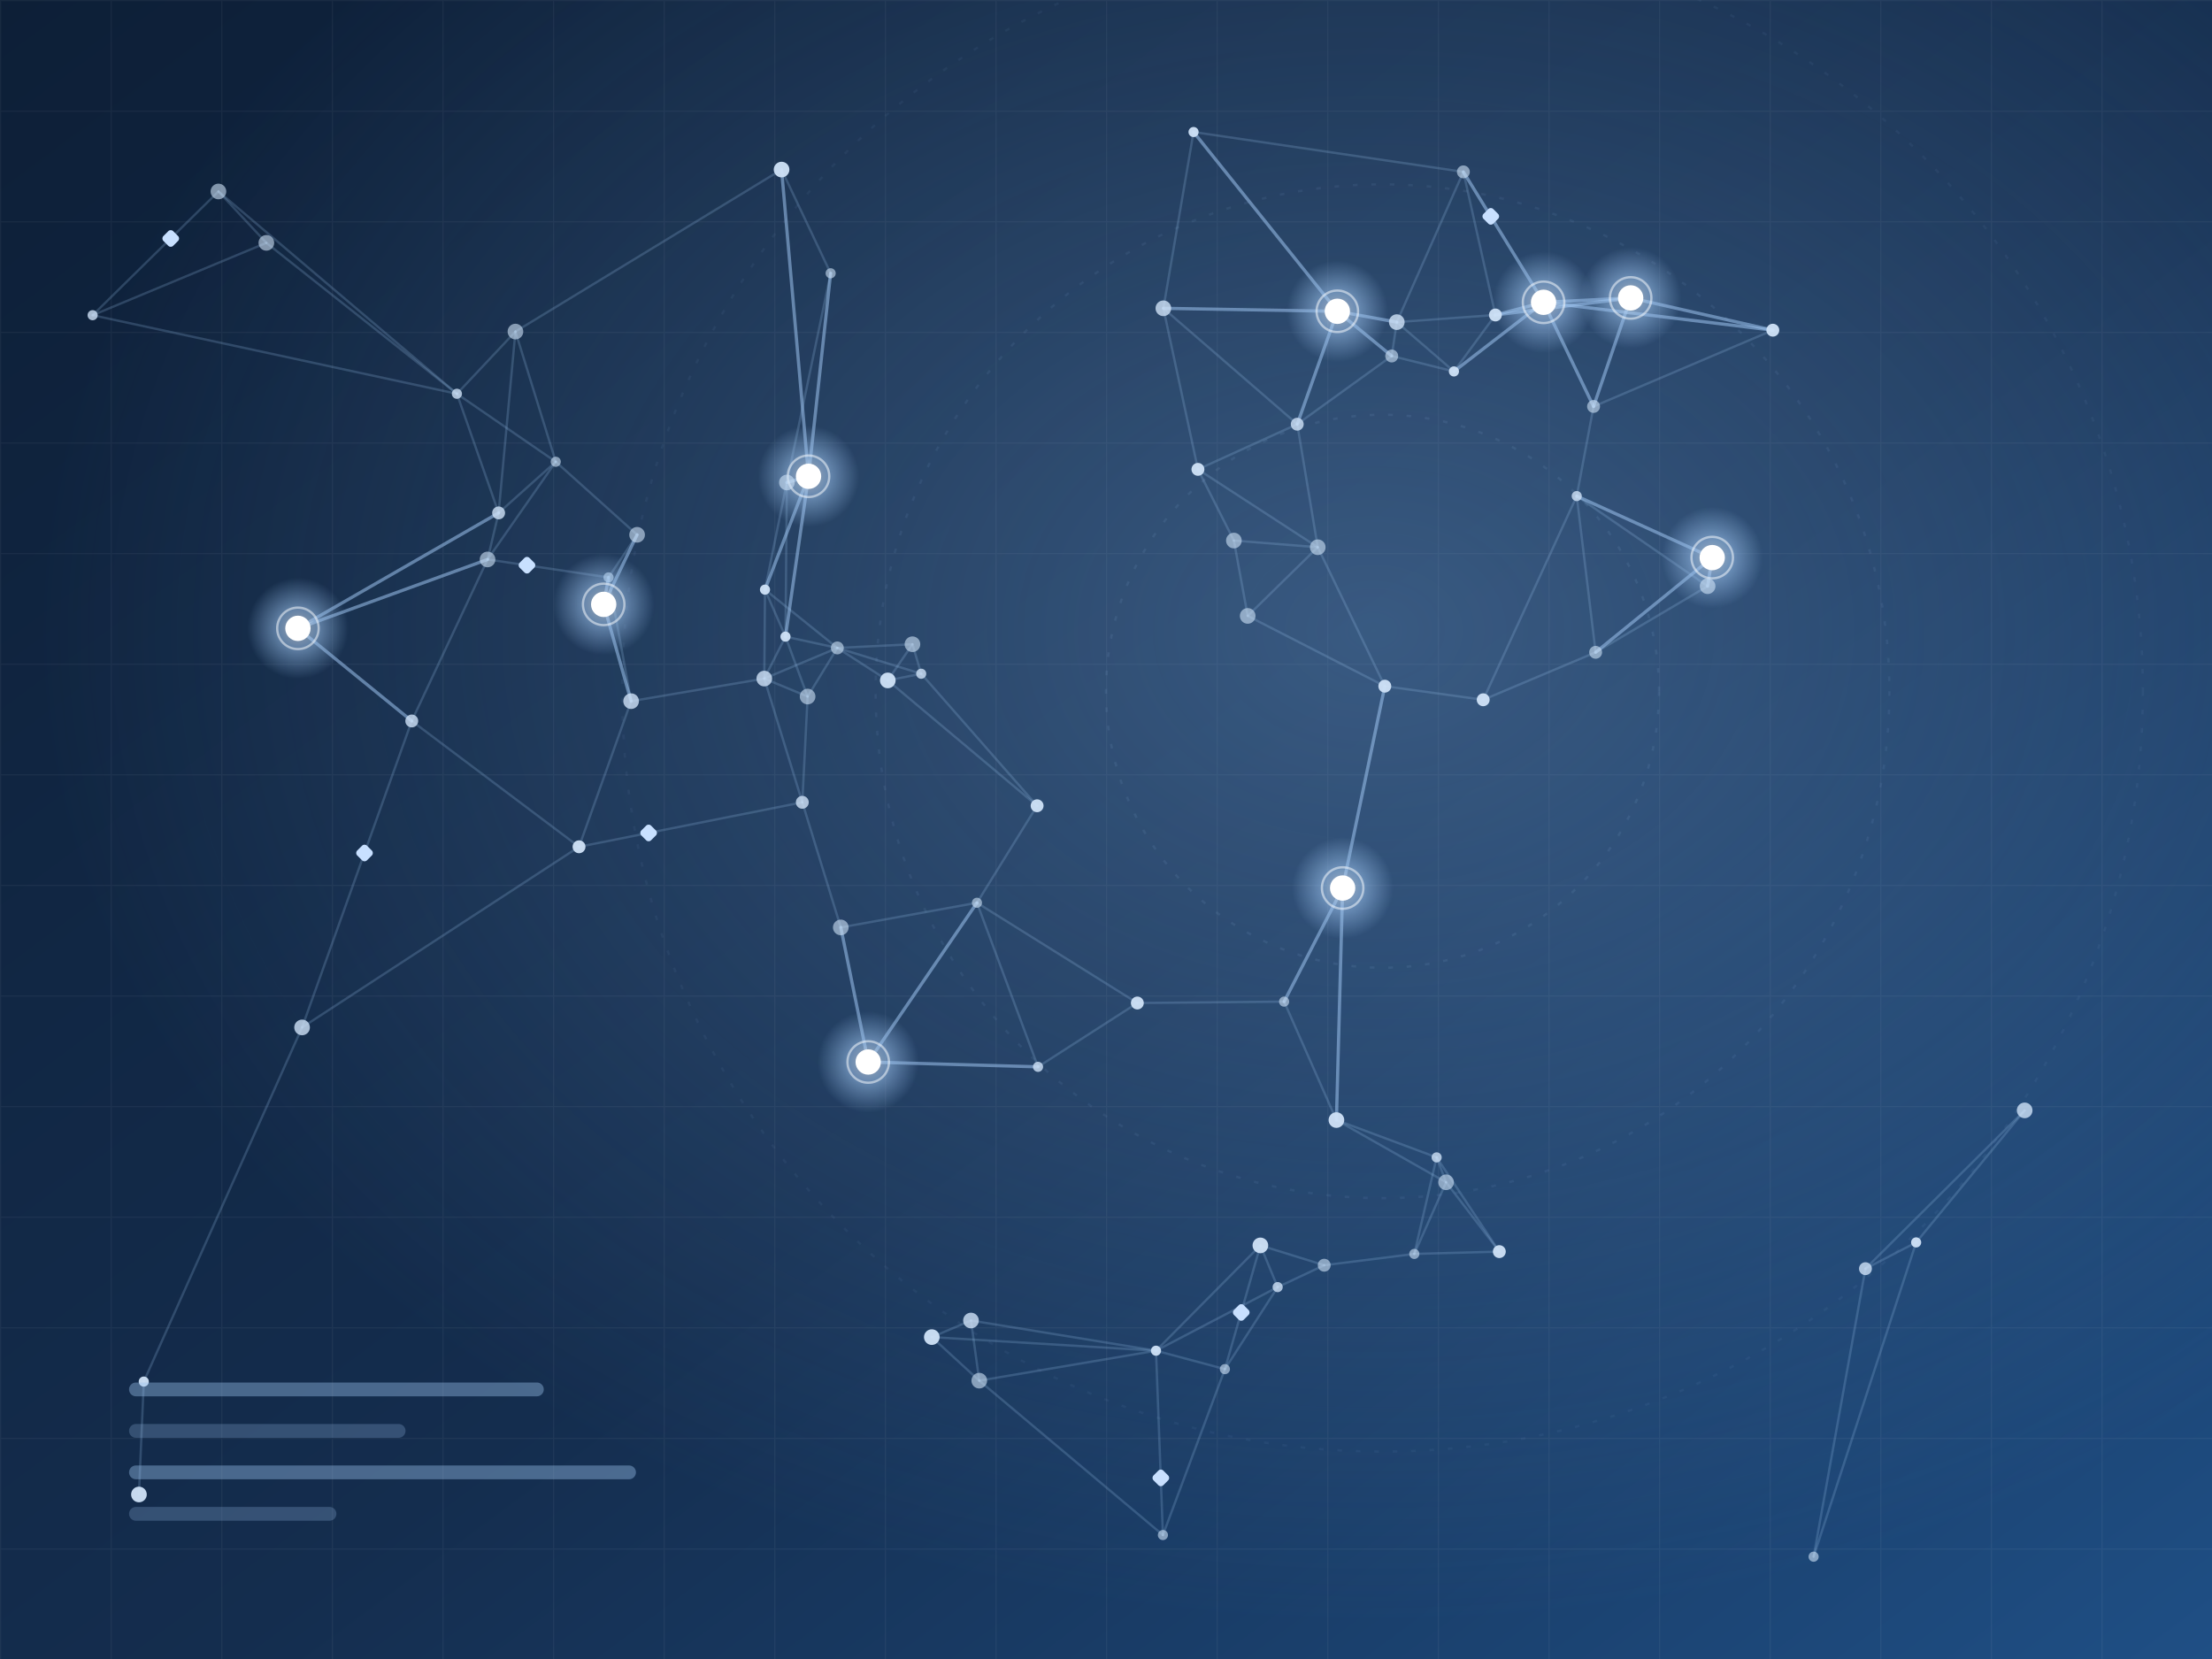
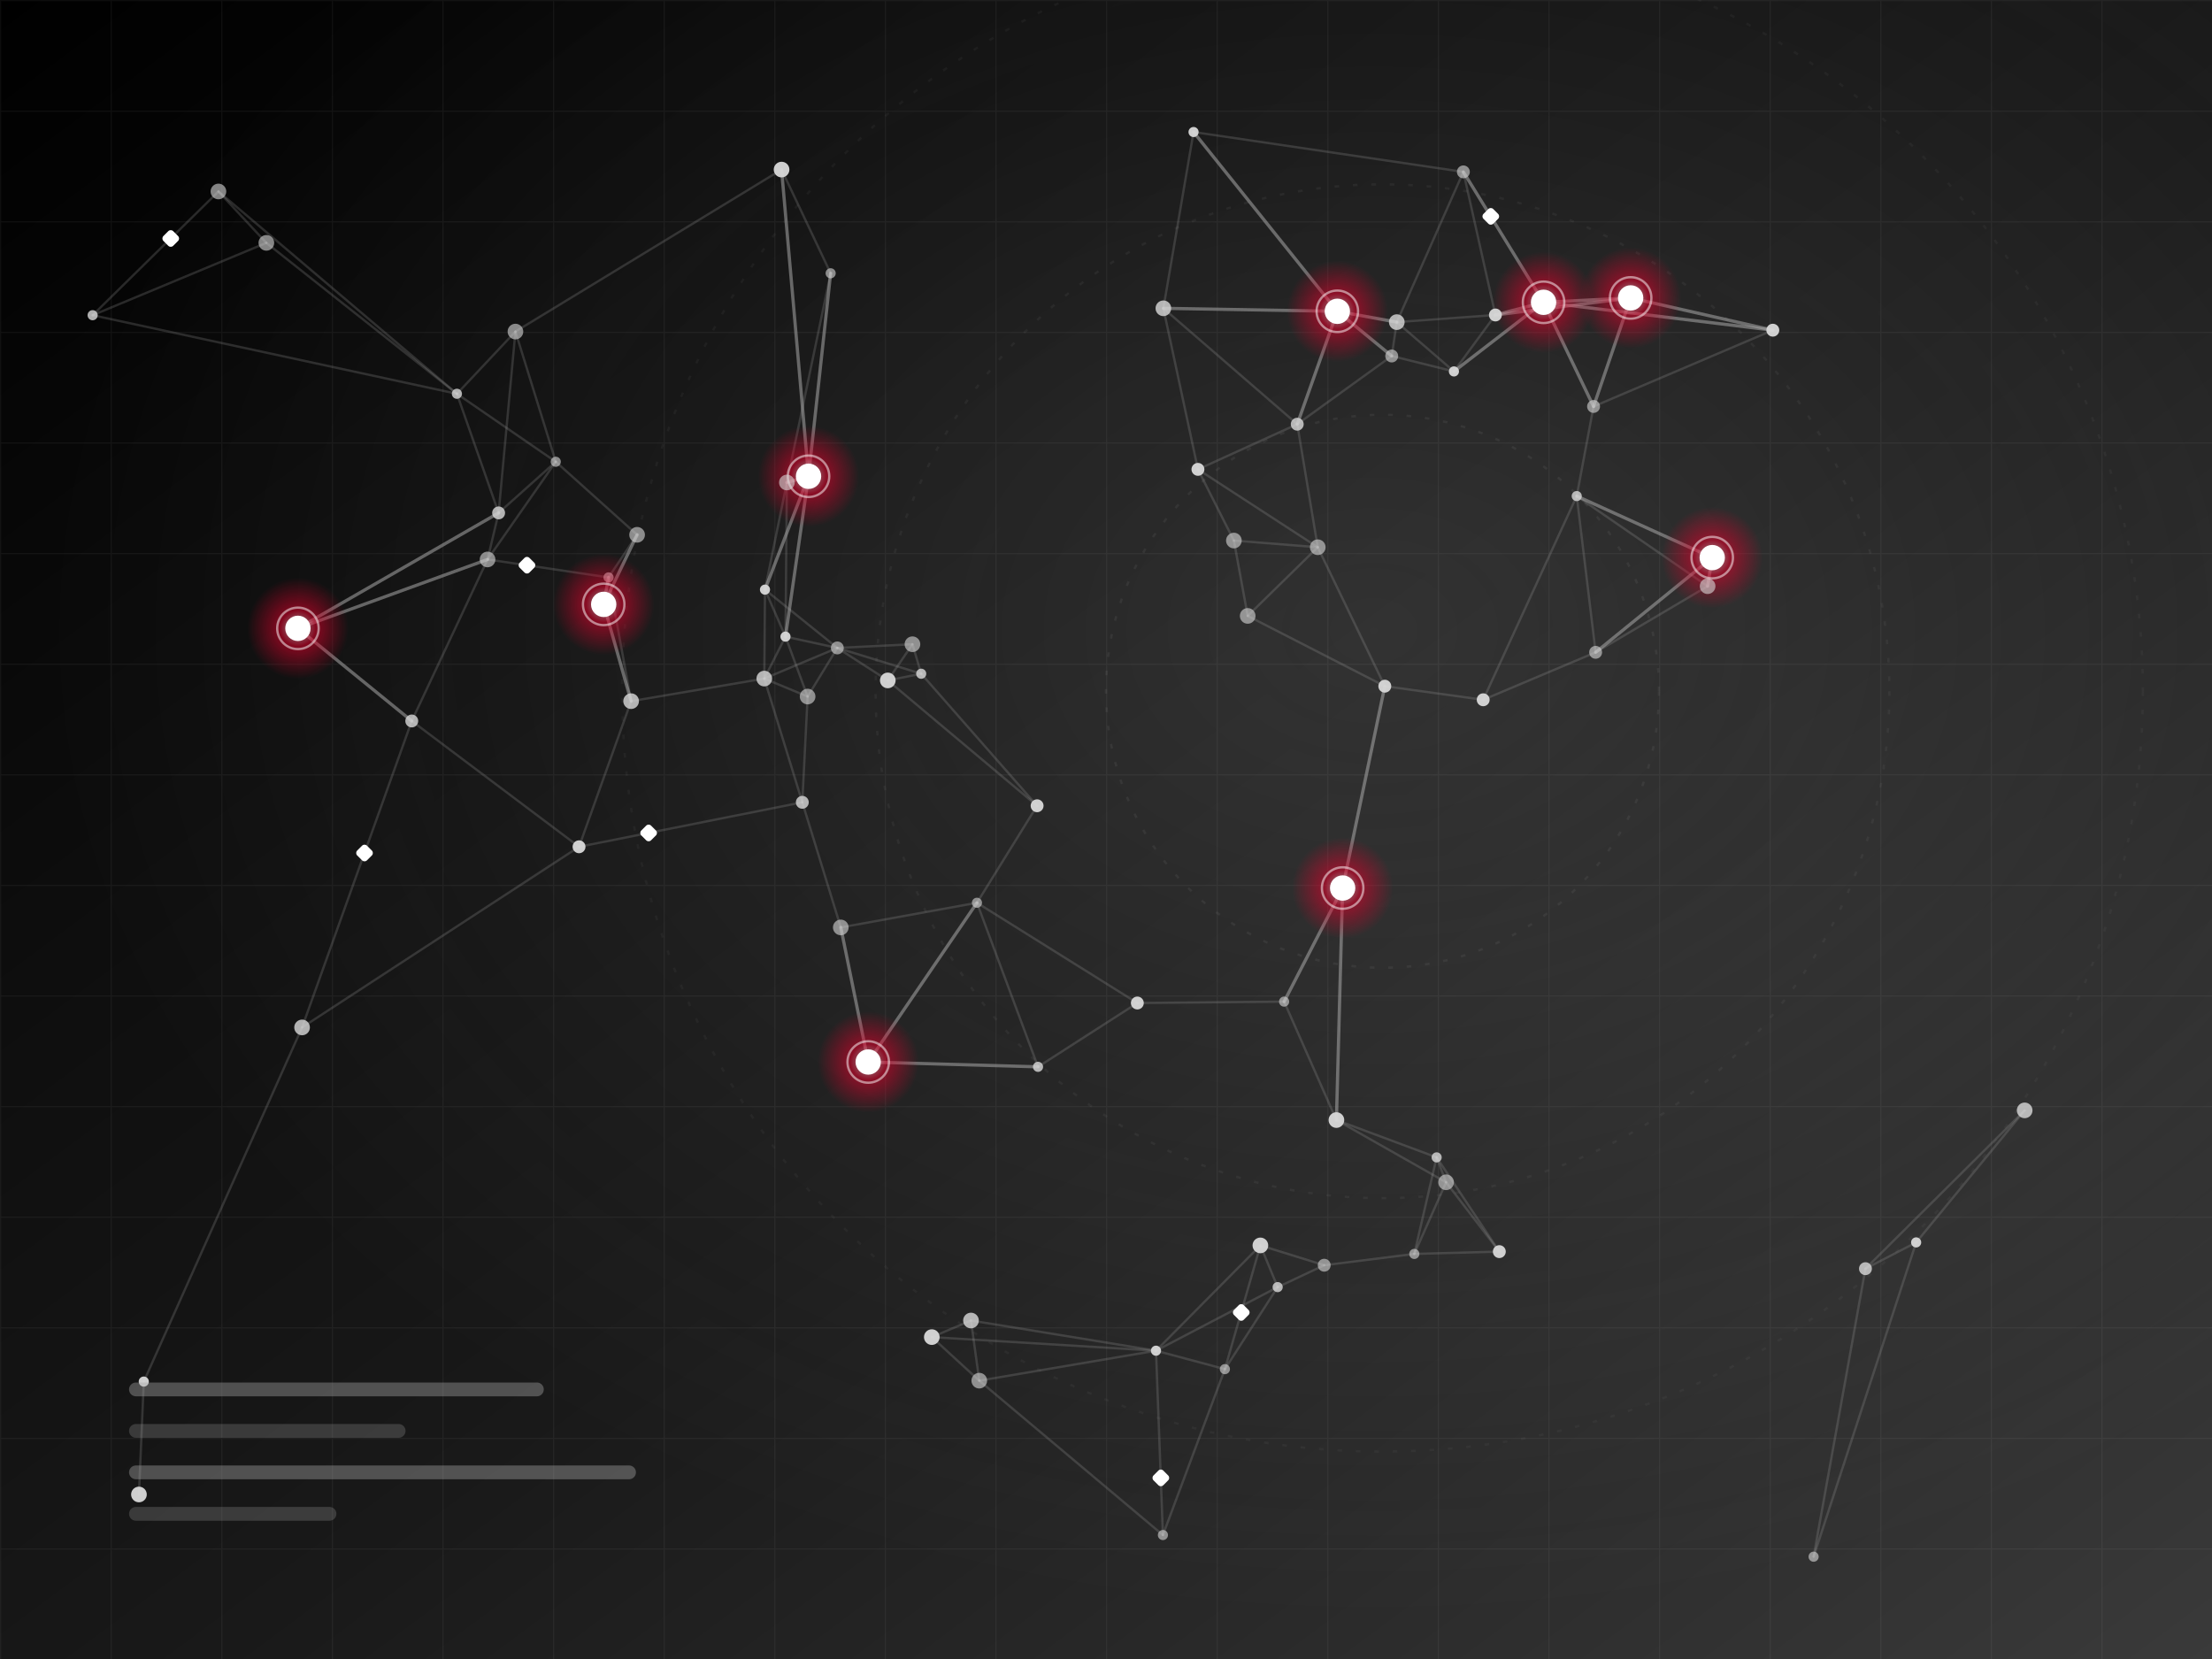
<svg xmlns="http://www.w3.org/2000/svg" viewBox="0 0 960 720" role="img" aria-label="Abstract illustration of a connected research network">
  <defs>
    <linearGradient id="bg" x1="0" y1="0" x2="1" y2="1">
-       <stop offset="0" stop-color="#0d1f37" />
-       <stop offset="0.55" stop-color="#142D4E" />
-       <stop offset="1" stop-color="#1f4f85" />
+       <stop offset="0" stop-color="#000000" />
+       <stop offset="0.55" stop-color="#191919" />
+       <stop offset="1" stop-color="#3a3a3a" />
    </linearGradient>
    <radialGradient id="glow" cx="0.62" cy="0.38" r="0.6">
-       <stop offset="0" stop-color="#7FB0E6" stop-opacity="0.35" />
-       <stop offset="1" stop-color="#7FB0E6" stop-opacity="0" />
+       <stop offset="0" stop-color="#ffffff" stop-opacity="0.12" />
+       <stop offset="1" stop-color="#e6e6e6" stop-opacity="0" />
    </radialGradient>
    <radialGradient id="hub">
      <stop offset="0" stop-color="#ffffff" />
-       <stop offset="0.4" stop-color="#9cc3ee" />
-       <stop offset="1" stop-color="#9cc3ee" stop-opacity="0" />
+       <stop offset="0.35" stop-color="#e4002b" />
+       <stop offset="1" stop-color="#e4002b" stop-opacity="0" />
    </radialGradient>
    <pattern id="grid" width="48" height="48" patternUnits="userSpaceOnUse">
      <path d="M48 0H0V48" fill="none" stroke="#ffffff" stroke-opacity="0.05" />
    </pattern>
  </defs>
  <rect width="960" height="720" fill="url(#bg)" />
  <rect width="960" height="720" fill="url(#grid)" />
  <rect width="960" height="720" fill="url(#glow)" />
-   <circle cx="600" cy="300" r="120" fill="none" stroke="#9cc3ee" stroke-opacity="0.1" stroke-dasharray="2 6" />
-   <circle cx="600" cy="300" r="220" fill="none" stroke="#9cc3ee" stroke-opacity="0.08" stroke-dasharray="2 6" />
-   <circle cx="600" cy="300" r="330" fill="none" stroke="#9cc3ee" stroke-opacity="0.06" stroke-dasharray="2 6" />
-   <g stroke="#9cc3ee" stroke-linecap="round">
+   <circle cx="600" cy="300" r="120" fill="none" stroke="#a8a8a8" stroke-opacity="0.1" stroke-dasharray="2 6" />
+   <circle cx="600" cy="300" r="220" fill="none" stroke="#a8a8a8" stroke-opacity="0.08" stroke-dasharray="2 6" />
+   <circle cx="600" cy="300" r="330" fill="none" stroke="#a8a8a8" stroke-opacity="0.06" stroke-dasharray="2 6" />
+   <g stroke="#a8a8a8" stroke-linecap="round">
    <line x1="350.5" y1="302.3" x2="363.4" y2="281.2" stroke-opacity="0.22" stroke-width="1" />
    <line x1="601.0" y1="297.8" x2="582.7" y2="385.4" stroke-opacity="0.55" stroke-width="1.4" />
    <line x1="340.9" y1="276.3" x2="332.0" y2="255.9" stroke-opacity="0.22" stroke-width="1" />
    <line x1="198.3" y1="170.9" x2="216.4" y2="222.6" stroke-opacity="0.22" stroke-width="1" />
    <line x1="216.4" y1="222.6" x2="223.7" y2="143.9" stroke-opacity="0.22" stroke-width="1" />
    <line x1="340.9" y1="276.3" x2="341.5" y2="209.4" stroke-opacity="0.22" stroke-width="1" />
    <line x1="198.3" y1="170.9" x2="115.6" y2="105.4" stroke-opacity="0.22" stroke-width="1" />
    <line x1="273.9" y1="304.3" x2="262.0" y2="262.3" stroke-opacity="0.55" stroke-width="1.4" />
    <line x1="519.9" y1="203.7" x2="535.5" y2="234.6" stroke-opacity="0.22" stroke-width="1" />
    <line x1="547.0" y1="540.5" x2="554.5" y2="558.6" stroke-opacity="0.22" stroke-width="1" />
    <line x1="580.0" y1="486.1" x2="623.5" y2="502.3" stroke-opacity="0.22" stroke-width="1" />
    <line x1="211.6" y1="242.8" x2="129.3" y2="272.7" stroke-opacity="0.55" stroke-width="1.4" />
    <line x1="276.5" y1="232.1" x2="241.2" y2="200.4" stroke-opacity="0.22" stroke-width="1" />
    <line x1="178.7" y1="312.9" x2="129.3" y2="272.7" stroke-opacity="0.55" stroke-width="1.4" />
    <line x1="878.7" y1="481.9" x2="809.6" y2="550.6" stroke-opacity="0.22" stroke-width="1" />
    <line x1="574.7" y1="549.1" x2="554.5" y2="558.6" stroke-opacity="0.22" stroke-width="1" />
    <line x1="363.4" y1="281.2" x2="385.3" y2="295.3" stroke-opacity="0.22" stroke-width="1" />
    <line x1="340.9" y1="276.3" x2="331.7" y2="294.5" stroke-opacity="0.22" stroke-width="1" />
    <line x1="627.6" y1="513.1" x2="613.8" y2="544.2" stroke-opacity="0.22" stroke-width="1" />
    <line x1="691.6" y1="176.4" x2="769.4" y2="143.3" stroke-opacity="0.22" stroke-width="1" />
    <line x1="627.6" y1="513.1" x2="623.5" y2="502.3" stroke-opacity="0.22" stroke-width="1" />
    <line x1="273.9" y1="304.3" x2="264.1" y2="250.6" stroke-opacity="0.22" stroke-width="1" />
    <line x1="580.4" y1="135.1" x2="504.9" y2="133.8" stroke-opacity="0.55" stroke-width="1.4" />
    <line x1="669.9" y1="131.2" x2="635.1" y2="74.6" stroke-opacity="0.55" stroke-width="1.4" />
    <line x1="178.7" y1="312.9" x2="251.3" y2="367.5" stroke-opacity="0.22" stroke-width="1" />
    <line x1="350.5" y1="302.3" x2="331.7" y2="294.5" stroke-opacity="0.22" stroke-width="1" />
    <line x1="501.7" y1="586.2" x2="425.0" y2="599.2" stroke-opacity="0.22" stroke-width="1" />
    <line x1="650.7" y1="543.2" x2="613.8" y2="544.2" stroke-opacity="0.22" stroke-width="1" />
    <line x1="684.3" y1="215.3" x2="692.5" y2="283.1" stroke-opacity="0.22" stroke-width="1" />
    <line x1="669.9" y1="131.2" x2="769.4" y2="143.3" stroke-opacity="0.55" stroke-width="1.4" />
    <line x1="399.8" y1="292.4" x2="450.1" y2="349.7" stroke-opacity="0.22" stroke-width="1" />
    <line x1="399.8" y1="292.4" x2="363.4" y2="281.2" stroke-opacity="0.22" stroke-width="1" />
    <line x1="350.9" y1="206.7" x2="339.2" y2="73.6" stroke-opacity="0.55" stroke-width="1.4" />
    <line x1="421.4" y1="573.1" x2="425.0" y2="599.2" stroke-opacity="0.22" stroke-width="1" />
    <line x1="178.7" y1="312.9" x2="131.1" y2="445.9" stroke-opacity="0.22" stroke-width="1" />
    <line x1="350.5" y1="302.3" x2="348.2" y2="348.2" stroke-opacity="0.22" stroke-width="1" />
    <line x1="501.7" y1="586.2" x2="554.5" y2="558.6" stroke-opacity="0.22" stroke-width="1" />
    <line x1="340.9" y1="276.3" x2="350.5" y2="302.3" stroke-opacity="0.22" stroke-width="1" />
    <line x1="571.9" y1="237.5" x2="541.5" y2="267.3" stroke-opacity="0.22" stroke-width="1" />
    <line x1="519.9" y1="203.7" x2="504.9" y2="133.8" stroke-opacity="0.22" stroke-width="1" />
    <line x1="504.9" y1="133.8" x2="518.0" y2="57.3" stroke-opacity="0.22" stroke-width="1" />
    <line x1="547.0" y1="540.5" x2="501.7" y2="586.2" stroke-opacity="0.22" stroke-width="1" />
    <line x1="251.3" y1="367.5" x2="348.2" y2="348.2" stroke-opacity="0.22" stroke-width="1" />
    <line x1="424.0" y1="391.8" x2="450.5" y2="463.0" stroke-opacity="0.22" stroke-width="1" />
    <line x1="554.5" y1="558.6" x2="531.6" y2="594.2" stroke-opacity="0.22" stroke-width="1" />
    <line x1="198.3" y1="170.9" x2="223.7" y2="143.9" stroke-opacity="0.22" stroke-width="1" />
    <line x1="649.0" y1="136.7" x2="606.2" y2="139.8" stroke-opacity="0.22" stroke-width="1" />
    <line x1="643.7" y1="303.7" x2="684.3" y2="215.3" stroke-opacity="0.22" stroke-width="1" />
    <line x1="627.6" y1="513.1" x2="650.7" y2="543.2" stroke-opacity="0.22" stroke-width="1" />
    <line x1="421.4" y1="573.1" x2="404.4" y2="580.3" stroke-opacity="0.22" stroke-width="1" />
    <line x1="404.4" y1="580.3" x2="425.0" y2="599.2" stroke-opacity="0.22" stroke-width="1" />
    <line x1="531.6" y1="594.2" x2="504.7" y2="666.2" stroke-opacity="0.22" stroke-width="1" />
    <line x1="276.5" y1="232.1" x2="262.0" y2="262.3" stroke-opacity="0.55" stroke-width="1.4" />
    <line x1="332.0" y1="255.9" x2="363.4" y2="281.2" stroke-opacity="0.22" stroke-width="1" />
    <line x1="601.0" y1="297.8" x2="571.9" y2="237.5" stroke-opacity="0.22" stroke-width="1" />
    <line x1="424.0" y1="391.8" x2="376.8" y2="460.9" stroke-opacity="0.55" stroke-width="1.4" />
    <line x1="878.7" y1="481.9" x2="831.6" y2="539.2" stroke-opacity="0.22" stroke-width="1" />
    <line x1="424.0" y1="391.8" x2="364.9" y2="402.5" stroke-opacity="0.22" stroke-width="1" />
    <line x1="94.8" y1="83.1" x2="115.6" y2="105.4" stroke-opacity="0.22" stroke-width="1" />
    <line x1="339.2" y1="73.6" x2="360.5" y2="118.6" stroke-opacity="0.22" stroke-width="1" />
    <line x1="399.8" y1="292.4" x2="385.3" y2="295.3" stroke-opacity="0.22" stroke-width="1" />
    <line x1="331.7" y1="294.5" x2="363.4" y2="281.2" stroke-opacity="0.22" stroke-width="1" />
    <line x1="541.5" y1="267.3" x2="535.5" y2="234.6" stroke-opacity="0.22" stroke-width="1" />
    <line x1="340.9" y1="276.3" x2="350.9" y2="206.7" stroke-opacity="0.55" stroke-width="1.4" />
    <line x1="643.7" y1="303.7" x2="692.5" y2="283.1" stroke-opacity="0.22" stroke-width="1" />
    <line x1="669.9" y1="131.2" x2="649.0" y2="136.7" stroke-opacity="0.55" stroke-width="1.4" />
    <line x1="649.0" y1="136.7" x2="707.7" y2="129.3" stroke-opacity="0.55" stroke-width="1.4" />
    <line x1="547.0" y1="540.5" x2="574.7" y2="549.1" stroke-opacity="0.22" stroke-width="1" />
    <line x1="650.7" y1="543.2" x2="623.5" y2="502.3" stroke-opacity="0.22" stroke-width="1" />
    <line x1="582.7" y1="385.4" x2="580.0" y2="486.1" stroke-opacity="0.55" stroke-width="1.4" />
    <line x1="563.0" y1="184.1" x2="580.4" y2="135.1" stroke-opacity="0.55" stroke-width="1.4" />
    <line x1="547.0" y1="540.5" x2="531.6" y2="594.2" stroke-opacity="0.22" stroke-width="1" />
    <line x1="563.0" y1="184.1" x2="504.9" y2="133.8" stroke-opacity="0.22" stroke-width="1" />
    <line x1="211.6" y1="242.8" x2="178.7" y2="312.9" stroke-opacity="0.22" stroke-width="1" />
    <line x1="601.0" y1="297.8" x2="643.7" y2="303.7" stroke-opacity="0.22" stroke-width="1" />
    <line x1="332.0" y1="255.9" x2="341.5" y2="209.4" stroke-opacity="0.22" stroke-width="1" />
    <line x1="692.5" y1="283.1" x2="741.1" y2="254.4" stroke-opacity="0.22" stroke-width="1" />
    <line x1="276.5" y1="232.1" x2="264.1" y2="250.6" stroke-opacity="0.22" stroke-width="1" />
    <line x1="264.1" y1="250.6" x2="262.0" y2="262.3" stroke-opacity="0.55" stroke-width="1.4" />
    <line x1="211.6" y1="242.8" x2="241.2" y2="200.4" stroke-opacity="0.22" stroke-width="1" />
    <line x1="557.3" y1="434.7" x2="582.7" y2="385.4" stroke-opacity="0.55" stroke-width="1.4" />
    <line x1="424.0" y1="391.8" x2="493.6" y2="435.3" stroke-opacity="0.22" stroke-width="1" />
    <line x1="684.3" y1="215.3" x2="741.1" y2="254.4" stroke-opacity="0.22" stroke-width="1" />
    <line x1="571.9" y1="237.5" x2="519.9" y2="203.7" stroke-opacity="0.22" stroke-width="1" />
    <line x1="831.6" y1="539.2" x2="787.1" y2="675.6" stroke-opacity="0.22" stroke-width="1" />
    <line x1="571.9" y1="237.5" x2="563.0" y2="184.1" stroke-opacity="0.22" stroke-width="1" />
    <line x1="604.0" y1="154.5" x2="563.0" y2="184.1" stroke-opacity="0.22" stroke-width="1" />
    <line x1="131.1" y1="445.9" x2="62.4" y2="599.6" stroke-opacity="0.22" stroke-width="1" />
    <line x1="421.4" y1="573.1" x2="501.7" y2="586.2" stroke-opacity="0.22" stroke-width="1" />
    <line x1="216.4" y1="222.6" x2="129.3" y2="272.7" stroke-opacity="0.55" stroke-width="1.4" />
    <line x1="198.3" y1="170.9" x2="241.2" y2="200.4" stroke-opacity="0.22" stroke-width="1" />
    <line x1="332.0" y1="255.9" x2="331.7" y2="294.5" stroke-opacity="0.22" stroke-width="1" />
    <line x1="692.5" y1="283.1" x2="743.1" y2="242.0" stroke-opacity="0.55" stroke-width="1.4" />
    <line x1="241.2" y1="200.4" x2="223.7" y2="143.9" stroke-opacity="0.22" stroke-width="1" />
    <line x1="604.0" y1="154.5" x2="580.4" y2="135.1" stroke-opacity="0.55" stroke-width="1.4" />
    <line x1="691.6" y1="176.4" x2="707.7" y2="129.3" stroke-opacity="0.55" stroke-width="1.4" />
    <line x1="376.8" y1="460.9" x2="450.5" y2="463.0" stroke-opacity="0.55" stroke-width="1.4" />
    <line x1="684.3" y1="215.3" x2="743.1" y2="242.0" stroke-opacity="0.55" stroke-width="1.4" />
    <line x1="669.9" y1="131.2" x2="631.0" y2="161.2" stroke-opacity="0.55" stroke-width="1.4" />
    <line x1="62.4" y1="599.6" x2="60.3" y2="648.6" stroke-opacity="0.22" stroke-width="1" />
    <line x1="396.0" y1="279.6" x2="363.4" y2="281.2" stroke-opacity="0.22" stroke-width="1" />
    <line x1="669.9" y1="131.2" x2="707.7" y2="129.3" stroke-opacity="0.55" stroke-width="1.4" />
    <line x1="613.8" y1="544.2" x2="623.5" y2="502.3" stroke-opacity="0.22" stroke-width="1" />
    <line x1="501.7" y1="586.2" x2="504.7" y2="666.2" stroke-opacity="0.22" stroke-width="1" />
    <line x1="273.9" y1="304.3" x2="251.3" y2="367.5" stroke-opacity="0.22" stroke-width="1" />
    <line x1="601.0" y1="297.8" x2="541.5" y2="267.3" stroke-opacity="0.22" stroke-width="1" />
    <line x1="376.8" y1="460.9" x2="364.9" y2="402.5" stroke-opacity="0.55" stroke-width="1.4" />
    <line x1="501.7" y1="586.2" x2="531.6" y2="594.2" stroke-opacity="0.22" stroke-width="1" />
    <line x1="331.7" y1="294.5" x2="348.2" y2="348.2" stroke-opacity="0.22" stroke-width="1" />
    <line x1="404.4" y1="580.3" x2="501.7" y2="586.2" stroke-opacity="0.22" stroke-width="1" />
    <line x1="385.3" y1="295.3" x2="450.1" y2="349.7" stroke-opacity="0.22" stroke-width="1" />
    <line x1="424.0" y1="391.8" x2="450.1" y2="349.7" stroke-opacity="0.22" stroke-width="1" />
    <line x1="360.5" y1="118.6" x2="341.5" y2="209.4" stroke-opacity="0.22" stroke-width="1" />
    <line x1="198.3" y1="170.9" x2="40.2" y2="136.8" stroke-opacity="0.22" stroke-width="1" />
    <line x1="251.3" y1="367.5" x2="131.1" y2="445.9" stroke-opacity="0.22" stroke-width="1" />
    <line x1="350.9" y1="206.7" x2="360.5" y2="118.6" stroke-opacity="0.55" stroke-width="1.4" />
    <line x1="606.2" y1="139.8" x2="635.1" y2="74.6" stroke-opacity="0.22" stroke-width="1" />
    <line x1="399.8" y1="292.4" x2="396.0" y2="279.6" stroke-opacity="0.22" stroke-width="1" />
    <line x1="831.6" y1="539.2" x2="809.6" y2="550.6" stroke-opacity="0.22" stroke-width="1" />
    <line x1="707.7" y1="129.3" x2="769.4" y2="143.3" stroke-opacity="0.55" stroke-width="1.4" />
    <line x1="40.2" y1="136.8" x2="115.6" y2="105.4" stroke-opacity="0.22" stroke-width="1" />
    <line x1="94.8" y1="83.1" x2="40.2" y2="136.8" stroke-opacity="0.22" stroke-width="1" />
    <line x1="223.7" y1="143.9" x2="339.2" y2="73.6" stroke-opacity="0.22" stroke-width="1" />
    <line x1="580.4" y1="135.1" x2="518.0" y2="57.3" stroke-opacity="0.55" stroke-width="1.4" />
    <line x1="635.1" y1="74.6" x2="518.0" y2="57.3" stroke-opacity="0.22" stroke-width="1" />
    <line x1="606.2" y1="139.8" x2="580.4" y2="135.1" stroke-opacity="0.55" stroke-width="1.4" />
    <line x1="631.0" y1="161.2" x2="649.0" y2="136.7" stroke-opacity="0.22" stroke-width="1" />
    <line x1="396.0" y1="279.6" x2="385.3" y2="295.3" stroke-opacity="0.22" stroke-width="1" />
    <line x1="574.7" y1="549.1" x2="613.8" y2="544.2" stroke-opacity="0.22" stroke-width="1" />
    <line x1="604.0" y1="154.5" x2="606.2" y2="139.8" stroke-opacity="0.22" stroke-width="1" />
    <line x1="669.9" y1="131.2" x2="691.6" y2="176.4" stroke-opacity="0.55" stroke-width="1.4" />
    <line x1="571.9" y1="237.5" x2="535.5" y2="234.6" stroke-opacity="0.22" stroke-width="1" />
    <line x1="332.0" y1="255.9" x2="350.9" y2="206.7" stroke-opacity="0.55" stroke-width="1.4" />
    <line x1="350.9" y1="206.7" x2="341.5" y2="209.4" stroke-opacity="0.55" stroke-width="1.4" />
    <line x1="211.6" y1="242.8" x2="264.1" y2="250.6" stroke-opacity="0.22" stroke-width="1" />
    <line x1="743.1" y1="242.0" x2="741.1" y2="254.4" stroke-opacity="0.55" stroke-width="1.4" />
    <line x1="348.2" y1="348.2" x2="364.9" y2="402.5" stroke-opacity="0.22" stroke-width="1" />
    <line x1="557.3" y1="434.7" x2="493.6" y2="435.3" stroke-opacity="0.22" stroke-width="1" />
    <line x1="631.0" y1="161.2" x2="606.2" y2="139.8" stroke-opacity="0.22" stroke-width="1" />
    <line x1="684.3" y1="215.3" x2="691.6" y2="176.4" stroke-opacity="0.22" stroke-width="1" />
    <line x1="604.0" y1="154.5" x2="631.0" y2="161.2" stroke-opacity="0.22" stroke-width="1" />
    <line x1="450.5" y1="463.0" x2="493.6" y2="435.3" stroke-opacity="0.22" stroke-width="1" />
    <line x1="809.6" y1="550.6" x2="787.1" y2="675.6" stroke-opacity="0.22" stroke-width="1" />
    <line x1="198.3" y1="170.9" x2="94.8" y2="83.1" stroke-opacity="0.22" stroke-width="1" />
    <line x1="340.9" y1="276.3" x2="363.4" y2="281.2" stroke-opacity="0.22" stroke-width="1" />
    <line x1="627.6" y1="513.1" x2="580.0" y2="486.1" stroke-opacity="0.22" stroke-width="1" />
    <line x1="216.4" y1="222.6" x2="241.2" y2="200.4" stroke-opacity="0.22" stroke-width="1" />
    <line x1="273.9" y1="304.3" x2="331.7" y2="294.5" stroke-opacity="0.22" stroke-width="1" />
    <line x1="211.6" y1="242.8" x2="216.4" y2="222.6" stroke-opacity="0.22" stroke-width="1" />
    <line x1="519.9" y1="203.7" x2="563.0" y2="184.1" stroke-opacity="0.22" stroke-width="1" />
    <line x1="649.0" y1="136.7" x2="635.1" y2="74.6" stroke-opacity="0.22" stroke-width="1" />
    <line x1="557.3" y1="434.7" x2="580.0" y2="486.1" stroke-opacity="0.22" stroke-width="1" />
    <line x1="425.0" y1="599.2" x2="504.7" y2="666.2" stroke-opacity="0.22" stroke-width="1" />
  </g>
-   <circle cx="273.9" cy="304.3" r="3.4" fill="#cfe2f7" fill-opacity="0.8" />
-   <circle cx="276.5" cy="232.1" r="3.4" fill="#cfe2f7" fill-opacity="0.6" />
-   <circle cx="211.6" cy="242.8" r="3.4" fill="#cfe2f7" fill-opacity="0.6" />
-   <circle cx="399.8" cy="292.4" r="2.2" fill="#cfe2f7" fill-opacity="0.8" />
-   <circle cx="396.0" cy="279.6" r="3.4" fill="#cfe2f7" fill-opacity="0.6" />
-   <circle cx="340.9" cy="276.3" r="2.2" fill="#cfe2f7" fill-opacity="0.95" />
-   <circle cx="178.7" cy="312.9" r="2.8" fill="#cfe2f7" fill-opacity="0.8" />
-   <circle cx="350.5" cy="302.3" r="3.4" fill="#cfe2f7" fill-opacity="0.6" />
-   <circle cx="198.3" cy="170.9" r="2.2" fill="#cfe2f7" fill-opacity="0.8" />
-   <circle cx="216.4" cy="222.6" r="2.8" fill="#cfe2f7" fill-opacity="0.8" />
-   <circle cx="332.0" cy="255.9" r="2.2" fill="#cfe2f7" fill-opacity="0.95" />
+   <circle cx="273.9" cy="304.3" r="3.4" fill="#d9d9d9" fill-opacity="0.8" />
+   <circle cx="276.5" cy="232.1" r="3.4" fill="#d9d9d9" fill-opacity="0.6" />
+   <circle cx="211.6" cy="242.8" r="3.4" fill="#d9d9d9" fill-opacity="0.6" />
+   <circle cx="399.8" cy="292.4" r="2.2" fill="#d9d9d9" fill-opacity="0.8" />
+   <circle cx="396.0" cy="279.6" r="3.4" fill="#d9d9d9" fill-opacity="0.6" />
+   <circle cx="340.9" cy="276.3" r="2.2" fill="#d9d9d9" fill-opacity="0.95" />
+   <circle cx="178.7" cy="312.9" r="2.8" fill="#d9d9d9" fill-opacity="0.8" />
+   <circle cx="350.5" cy="302.3" r="3.4" fill="#d9d9d9" fill-opacity="0.6" />
+   <circle cx="198.3" cy="170.9" r="2.2" fill="#d9d9d9" fill-opacity="0.8" />
+   <circle cx="216.4" cy="222.6" r="2.8" fill="#d9d9d9" fill-opacity="0.8" />
+   <circle cx="332.0" cy="255.9" r="2.2" fill="#d9d9d9" fill-opacity="0.95" />
  <circle cx="350.9" cy="206.7" r="22" fill="url(#hub)" opacity="0.55" />
  <circle cx="350.9" cy="206.7" r="5.5" fill="#ffffff" />
  <circle cx="350.9" cy="206.7" r="9" fill="none" stroke="#ffffff" stroke-opacity="0.5" />
-   <circle cx="331.7" cy="294.5" r="3.4" fill="#cfe2f7" fill-opacity="0.8" />
-   <circle cx="251.3" cy="367.5" r="2.8" fill="#cfe2f7" fill-opacity="0.95" />
-   <circle cx="348.2" cy="348.2" r="2.8" fill="#cfe2f7" fill-opacity="0.8" />
-   <circle cx="241.2" cy="200.4" r="2.2" fill="#cfe2f7" fill-opacity="0.6" />
-   <circle cx="264.1" cy="250.6" r="2.2" fill="#cfe2f7" fill-opacity="0.6" />
-   <circle cx="363.4" cy="281.2" r="2.8" fill="#cfe2f7" fill-opacity="0.6" />
-   <circle cx="604.0" cy="154.5" r="2.8" fill="#cfe2f7" fill-opacity="0.6" />
-   <circle cx="601.0" cy="297.8" r="2.8" fill="#cfe2f7" fill-opacity="0.95" />
-   <circle cx="571.9" cy="237.5" r="3.4" fill="#cfe2f7" fill-opacity="0.6" />
+   <circle cx="331.7" cy="294.5" r="3.4" fill="#d9d9d9" fill-opacity="0.8" />
+   <circle cx="251.3" cy="367.5" r="2.8" fill="#d9d9d9" fill-opacity="0.95" />
+   <circle cx="348.2" cy="348.2" r="2.8" fill="#d9d9d9" fill-opacity="0.8" />
+   <circle cx="241.2" cy="200.4" r="2.2" fill="#d9d9d9" fill-opacity="0.6" />
+   <circle cx="264.1" cy="250.6" r="2.2" fill="#d9d9d9" fill-opacity="0.6" />
+   <circle cx="363.4" cy="281.2" r="2.8" fill="#d9d9d9" fill-opacity="0.6" />
+   <circle cx="604.0" cy="154.5" r="2.8" fill="#d9d9d9" fill-opacity="0.6" />
+   <circle cx="601.0" cy="297.8" r="2.8" fill="#d9d9d9" fill-opacity="0.95" />
+   <circle cx="571.9" cy="237.5" r="3.4" fill="#d9d9d9" fill-opacity="0.6" />
  <circle cx="669.9" cy="131.2" r="22" fill="url(#hub)" opacity="0.55" />
  <circle cx="669.9" cy="131.2" r="5.5" fill="#ffffff" />
  <circle cx="669.9" cy="131.2" r="9" fill="none" stroke="#ffffff" stroke-opacity="0.5" />
-   <circle cx="643.7" cy="303.7" r="2.8" fill="#cfe2f7" fill-opacity="0.95" />
-   <circle cx="519.9" cy="203.7" r="2.8" fill="#cfe2f7" fill-opacity="0.95" />
-   <circle cx="631.0" cy="161.2" r="2.2" fill="#cfe2f7" fill-opacity="0.95" />
-   <circle cx="684.3" cy="215.3" r="2.2" fill="#cfe2f7" fill-opacity="0.8" />
-   <circle cx="541.5" cy="267.3" r="3.4" fill="#cfe2f7" fill-opacity="0.6" />
-   <circle cx="692.5" cy="283.1" r="2.8" fill="#cfe2f7" fill-opacity="0.6" />
+   <circle cx="643.7" cy="303.7" r="2.8" fill="#d9d9d9" fill-opacity="0.95" />
+   <circle cx="519.9" cy="203.7" r="2.8" fill="#d9d9d9" fill-opacity="0.95" />
+   <circle cx="631.0" cy="161.2" r="2.2" fill="#d9d9d9" fill-opacity="0.95" />
+   <circle cx="684.3" cy="215.3" r="2.2" fill="#d9d9d9" fill-opacity="0.8" />
+   <circle cx="541.5" cy="267.3" r="3.4" fill="#d9d9d9" fill-opacity="0.6" />
+   <circle cx="692.5" cy="283.1" r="2.8" fill="#d9d9d9" fill-opacity="0.6" />
  <circle cx="743.1" cy="242.0" r="22" fill="url(#hub)" opacity="0.55" />
  <circle cx="743.1" cy="242.0" r="5.5" fill="#ffffff" />
  <circle cx="743.1" cy="242.0" r="9" fill="none" stroke="#ffffff" stroke-opacity="0.5" />
-   <circle cx="649.0" cy="136.7" r="2.8" fill="#cfe2f7" fill-opacity="0.95" />
-   <circle cx="691.6" cy="176.4" r="2.8" fill="#cfe2f7" fill-opacity="0.6" />
-   <circle cx="606.2" cy="139.8" r="3.4" fill="#cfe2f7" fill-opacity="0.8" />
-   <circle cx="563.0" cy="184.1" r="2.8" fill="#cfe2f7" fill-opacity="0.8" />
+   <circle cx="649.0" cy="136.7" r="2.8" fill="#d9d9d9" fill-opacity="0.95" />
+   <circle cx="691.6" cy="176.4" r="2.8" fill="#d9d9d9" fill-opacity="0.6" />
+   <circle cx="606.2" cy="139.8" r="3.4" fill="#d9d9d9" fill-opacity="0.8" />
+   <circle cx="563.0" cy="184.1" r="2.8" fill="#d9d9d9" fill-opacity="0.8" />
  <circle cx="707.7" cy="129.3" r="22" fill="url(#hub)" opacity="0.55" />
  <circle cx="707.7" cy="129.3" r="5.5" fill="#ffffff" />
  <circle cx="707.7" cy="129.3" r="9" fill="none" stroke="#ffffff" stroke-opacity="0.5" />
-   <circle cx="535.5" cy="234.6" r="3.4" fill="#cfe2f7" fill-opacity="0.6" />
-   <circle cx="741.1" cy="254.4" r="3.4" fill="#cfe2f7" fill-opacity="0.6" />
-   <circle cx="424.0" cy="391.8" r="2.2" fill="#cfe2f7" fill-opacity="0.6" />
-   <circle cx="557.3" cy="434.7" r="2.2" fill="#cfe2f7" fill-opacity="0.6" />
-   <circle cx="421.4" cy="573.1" r="3.4" fill="#cfe2f7" fill-opacity="0.8" />
-   <circle cx="627.6" cy="513.1" r="3.4" fill="#cfe2f7" fill-opacity="0.6" />
-   <circle cx="547.0" cy="540.5" r="3.4" fill="#cfe2f7" fill-opacity="0.95" />
-   <circle cx="650.7" cy="543.2" r="2.8" fill="#cfe2f7" fill-opacity="0.95" />
-   <circle cx="574.7" cy="549.1" r="2.8" fill="#cfe2f7" fill-opacity="0.6" />
-   <circle cx="404.4" cy="580.3" r="3.4" fill="#cfe2f7" fill-opacity="0.95" />
-   <circle cx="613.8" cy="544.2" r="2.2" fill="#cfe2f7" fill-opacity="0.6" />
+   <circle cx="535.5" cy="234.6" r="3.4" fill="#d9d9d9" fill-opacity="0.6" />
+   <circle cx="741.1" cy="254.4" r="3.4" fill="#d9d9d9" fill-opacity="0.6" />
+   <circle cx="424.0" cy="391.8" r="2.2" fill="#d9d9d9" fill-opacity="0.6" />
+   <circle cx="557.3" cy="434.7" r="2.2" fill="#d9d9d9" fill-opacity="0.6" />
+   <circle cx="421.4" cy="573.1" r="3.4" fill="#d9d9d9" fill-opacity="0.8" />
+   <circle cx="627.6" cy="513.1" r="3.4" fill="#d9d9d9" fill-opacity="0.6" />
+   <circle cx="547.0" cy="540.5" r="3.4" fill="#d9d9d9" fill-opacity="0.95" />
+   <circle cx="650.7" cy="543.2" r="2.8" fill="#d9d9d9" fill-opacity="0.95" />
+   <circle cx="574.7" cy="549.1" r="2.8" fill="#d9d9d9" fill-opacity="0.6" />
+   <circle cx="404.4" cy="580.3" r="3.4" fill="#d9d9d9" fill-opacity="0.95" />
+   <circle cx="613.8" cy="544.2" r="2.2" fill="#d9d9d9" fill-opacity="0.6" />
  <circle cx="376.8" cy="460.9" r="22" fill="url(#hub)" opacity="0.55" />
  <circle cx="376.8" cy="460.9" r="5.5" fill="#ffffff" />
  <circle cx="376.8" cy="460.9" r="9" fill="none" stroke="#ffffff" stroke-opacity="0.5" />
  <circle cx="582.7" cy="385.4" r="22" fill="url(#hub)" opacity="0.55" />
  <circle cx="582.7" cy="385.4" r="5.5" fill="#ffffff" />
  <circle cx="582.7" cy="385.4" r="9" fill="none" stroke="#ffffff" stroke-opacity="0.5" />
-   <circle cx="501.7" cy="586.2" r="2.2" fill="#cfe2f7" fill-opacity="0.95" />
-   <circle cx="425.0" cy="599.2" r="3.4" fill="#cfe2f7" fill-opacity="0.6" />
-   <circle cx="580.0" cy="486.1" r="3.4" fill="#cfe2f7" fill-opacity="0.95" />
-   <circle cx="554.5" cy="558.6" r="2.2" fill="#cfe2f7" fill-opacity="0.8" />
-   <circle cx="531.6" cy="594.2" r="2.2" fill="#cfe2f7" fill-opacity="0.6" />
-   <circle cx="450.5" cy="463.0" r="2.2" fill="#cfe2f7" fill-opacity="0.8" />
-   <circle cx="623.5" cy="502.3" r="2.2" fill="#cfe2f7" fill-opacity="0.8" />
-   <circle cx="364.9" cy="402.5" r="3.4" fill="#cfe2f7" fill-opacity="0.6" />
-   <circle cx="878.7" cy="481.9" r="3.4" fill="#cfe2f7" fill-opacity="0.8" />
-   <circle cx="493.6" cy="435.3" r="2.8" fill="#cfe2f7" fill-opacity="0.95" />
-   <circle cx="635.1" cy="74.6" r="2.8" fill="#cfe2f7" fill-opacity="0.6" />
-   <circle cx="831.6" cy="539.2" r="2.2" fill="#cfe2f7" fill-opacity="0.95" />
-   <circle cx="809.6" cy="550.6" r="2.8" fill="#cfe2f7" fill-opacity="0.8" />
-   <circle cx="385.3" cy="295.3" r="3.4" fill="#cfe2f7" fill-opacity="0.95" />
-   <circle cx="131.1" cy="445.9" r="3.4" fill="#cfe2f7" fill-opacity="0.8" />
-   <circle cx="94.8" cy="83.1" r="3.4" fill="#cfe2f7" fill-opacity="0.6" />
-   <circle cx="223.7" cy="143.9" r="3.4" fill="#cfe2f7" fill-opacity="0.6" />
-   <circle cx="339.2" cy="73.6" r="3.4" fill="#cfe2f7" fill-opacity="0.95" />
-   <circle cx="40.2" cy="136.8" r="2.2" fill="#cfe2f7" fill-opacity="0.8" />
+   <circle cx="501.7" cy="586.2" r="2.2" fill="#d9d9d9" fill-opacity="0.95" />
+   <circle cx="425.0" cy="599.2" r="3.4" fill="#d9d9d9" fill-opacity="0.6" />
+   <circle cx="580.0" cy="486.1" r="3.4" fill="#d9d9d9" fill-opacity="0.95" />
+   <circle cx="554.5" cy="558.6" r="2.2" fill="#d9d9d9" fill-opacity="0.8" />
+   <circle cx="531.6" cy="594.2" r="2.2" fill="#d9d9d9" fill-opacity="0.6" />
+   <circle cx="450.5" cy="463.0" r="2.2" fill="#d9d9d9" fill-opacity="0.8" />
+   <circle cx="623.5" cy="502.3" r="2.2" fill="#d9d9d9" fill-opacity="0.8" />
+   <circle cx="364.9" cy="402.5" r="3.4" fill="#d9d9d9" fill-opacity="0.6" />
+   <circle cx="878.7" cy="481.9" r="3.4" fill="#d9d9d9" fill-opacity="0.8" />
+   <circle cx="493.6" cy="435.3" r="2.8" fill="#d9d9d9" fill-opacity="0.95" />
+   <circle cx="635.1" cy="74.6" r="2.8" fill="#d9d9d9" fill-opacity="0.6" />
+   <circle cx="831.6" cy="539.2" r="2.2" fill="#d9d9d9" fill-opacity="0.95" />
+   <circle cx="809.6" cy="550.6" r="2.8" fill="#d9d9d9" fill-opacity="0.8" />
+   <circle cx="385.3" cy="295.3" r="3.4" fill="#d9d9d9" fill-opacity="0.95" />
+   <circle cx="131.1" cy="445.9" r="3.4" fill="#d9d9d9" fill-opacity="0.8" />
+   <circle cx="94.8" cy="83.1" r="3.4" fill="#d9d9d9" fill-opacity="0.6" />
+   <circle cx="223.7" cy="143.9" r="3.4" fill="#d9d9d9" fill-opacity="0.6" />
+   <circle cx="339.2" cy="73.6" r="3.4" fill="#d9d9d9" fill-opacity="0.95" />
+   <circle cx="40.2" cy="136.8" r="2.2" fill="#d9d9d9" fill-opacity="0.8" />
  <circle cx="129.3" cy="272.7" r="22" fill="url(#hub)" opacity="0.55" />
  <circle cx="129.3" cy="272.7" r="5.5" fill="#ffffff" />
  <circle cx="129.3" cy="272.7" r="9" fill="none" stroke="#ffffff" stroke-opacity="0.5" />
-   <circle cx="62.4" cy="599.6" r="2.2" fill="#cfe2f7" fill-opacity="0.95" />
+   <circle cx="62.4" cy="599.6" r="2.2" fill="#d9d9d9" fill-opacity="0.95" />
  <circle cx="580.4" cy="135.1" r="22" fill="url(#hub)" opacity="0.55" />
  <circle cx="580.4" cy="135.1" r="5.5" fill="#ffffff" />
  <circle cx="580.4" cy="135.1" r="9" fill="none" stroke="#ffffff" stroke-opacity="0.5" />
  <circle cx="262.0" cy="262.3" r="22" fill="url(#hub)" opacity="0.55" />
  <circle cx="262.0" cy="262.3" r="5.5" fill="#ffffff" />
  <circle cx="262.0" cy="262.3" r="9" fill="none" stroke="#ffffff" stroke-opacity="0.5" />
-   <circle cx="360.5" cy="118.6" r="2.2" fill="#cfe2f7" fill-opacity="0.6" />
-   <circle cx="787.1" cy="675.6" r="2.2" fill="#cfe2f7" fill-opacity="0.6" />
-   <circle cx="450.1" cy="349.7" r="2.8" fill="#cfe2f7" fill-opacity="0.95" />
-   <circle cx="115.6" cy="105.4" r="3.4" fill="#cfe2f7" fill-opacity="0.6" />
-   <circle cx="341.5" cy="209.4" r="3.4" fill="#cfe2f7" fill-opacity="0.6" />
-   <circle cx="769.4" cy="143.3" r="2.8" fill="#cfe2f7" fill-opacity="0.95" />
-   <circle cx="60.3" cy="648.6" r="3.4" fill="#cfe2f7" fill-opacity="0.95" />
-   <circle cx="504.9" cy="133.8" r="3.4" fill="#cfe2f7" fill-opacity="0.8" />
-   <circle cx="518.0" cy="57.3" r="2.2" fill="#cfe2f7" fill-opacity="0.95" />
-   <circle cx="504.7" cy="666.2" r="2.2" fill="#cfe2f7" fill-opacity="0.6" />
-   <rect x="278.5" y="358.5" width="6" height="6" rx="1.5" fill="#C8E0FF" transform="rotate(45 281.5 361.5)" />
-   <rect x="644.0" y="90.9" width="6" height="6" rx="1.5" fill="#C8E0FF" transform="rotate(45 647.0 93.9)" />
-   <rect x="225.7" y="242.3" width="6" height="6" rx="1.5" fill="#C8E0FF" transform="rotate(45 228.7 245.3)" />
-   <rect x="155.2" y="367.2" width="6" height="6" rx="1.5" fill="#C8E0FF" transform="rotate(45 158.2 370.2)" />
-   <rect x="500.8" y="638.4" width="6" height="6" rx="1.5" fill="#C8E0FF" transform="rotate(45 503.8 641.4)" />
-   <rect x="535.7" y="566.6" width="6" height="6" rx="1.5" fill="#C8E0FF" transform="rotate(45 538.7 569.6)" />
-   <rect x="71.1" y="100.5" width="6" height="6" rx="1.5" fill="#C8E0FF" transform="rotate(45 74.1 103.5)" />
-   <rect x="56" y="600" width="180" height="6" rx="3" fill="#9cc3ee" fill-opacity="0.4" />
-   <rect x="56" y="618" width="120" height="6" rx="3" fill="#9cc3ee" fill-opacity="0.25" />
-   <rect x="56" y="636" width="220" height="6" rx="3" fill="#9cc3ee" fill-opacity="0.4" />
-   <rect x="56" y="654" width="90" height="6" rx="3" fill="#9cc3ee" fill-opacity="0.25" />
+   <circle cx="360.5" cy="118.6" r="2.2" fill="#d9d9d9" fill-opacity="0.6" />
+   <circle cx="787.1" cy="675.6" r="2.2" fill="#d9d9d9" fill-opacity="0.6" />
+   <circle cx="450.1" cy="349.7" r="2.8" fill="#d9d9d9" fill-opacity="0.95" />
+   <circle cx="115.6" cy="105.4" r="3.4" fill="#d9d9d9" fill-opacity="0.6" />
+   <circle cx="341.5" cy="209.4" r="3.4" fill="#d9d9d9" fill-opacity="0.6" />
+   <circle cx="769.4" cy="143.3" r="2.8" fill="#d9d9d9" fill-opacity="0.95" />
+   <circle cx="60.3" cy="648.6" r="3.4" fill="#d9d9d9" fill-opacity="0.95" />
+   <circle cx="504.9" cy="133.8" r="3.4" fill="#d9d9d9" fill-opacity="0.8" />
+   <circle cx="518.0" cy="57.3" r="2.2" fill="#d9d9d9" fill-opacity="0.95" />
+   <circle cx="504.7" cy="666.2" r="2.2" fill="#d9d9d9" fill-opacity="0.6" />
+   <rect x="278.5" y="358.5" width="6" height="6" rx="1.5" fill="#ffffff" transform="rotate(45 281.5 361.5)" />
+   <rect x="644.0" y="90.9" width="6" height="6" rx="1.5" fill="#ffffff" transform="rotate(45 647.0 93.9)" />
+   <rect x="225.7" y="242.3" width="6" height="6" rx="1.5" fill="#ffffff" transform="rotate(45 228.7 245.3)" />
+   <rect x="155.2" y="367.2" width="6" height="6" rx="1.5" fill="#ffffff" transform="rotate(45 158.2 370.2)" />
+   <rect x="500.8" y="638.4" width="6" height="6" rx="1.5" fill="#ffffff" transform="rotate(45 503.8 641.4)" />
+   <rect x="535.7" y="566.6" width="6" height="6" rx="1.5" fill="#ffffff" transform="rotate(45 538.7 569.6)" />
+   <rect x="71.1" y="100.5" width="6" height="6" rx="1.5" fill="#ffffff" transform="rotate(45 74.1 103.5)" />
+   <rect x="56" y="600" width="180" height="6" rx="3" fill="#a8a8a8" fill-opacity="0.4" />
+   <rect x="56" y="618" width="120" height="6" rx="3" fill="#a8a8a8" fill-opacity="0.25" />
+   <rect x="56" y="636" width="220" height="6" rx="3" fill="#a8a8a8" fill-opacity="0.4" />
+   <rect x="56" y="654" width="90" height="6" rx="3" fill="#a8a8a8" fill-opacity="0.25" />
</svg>
